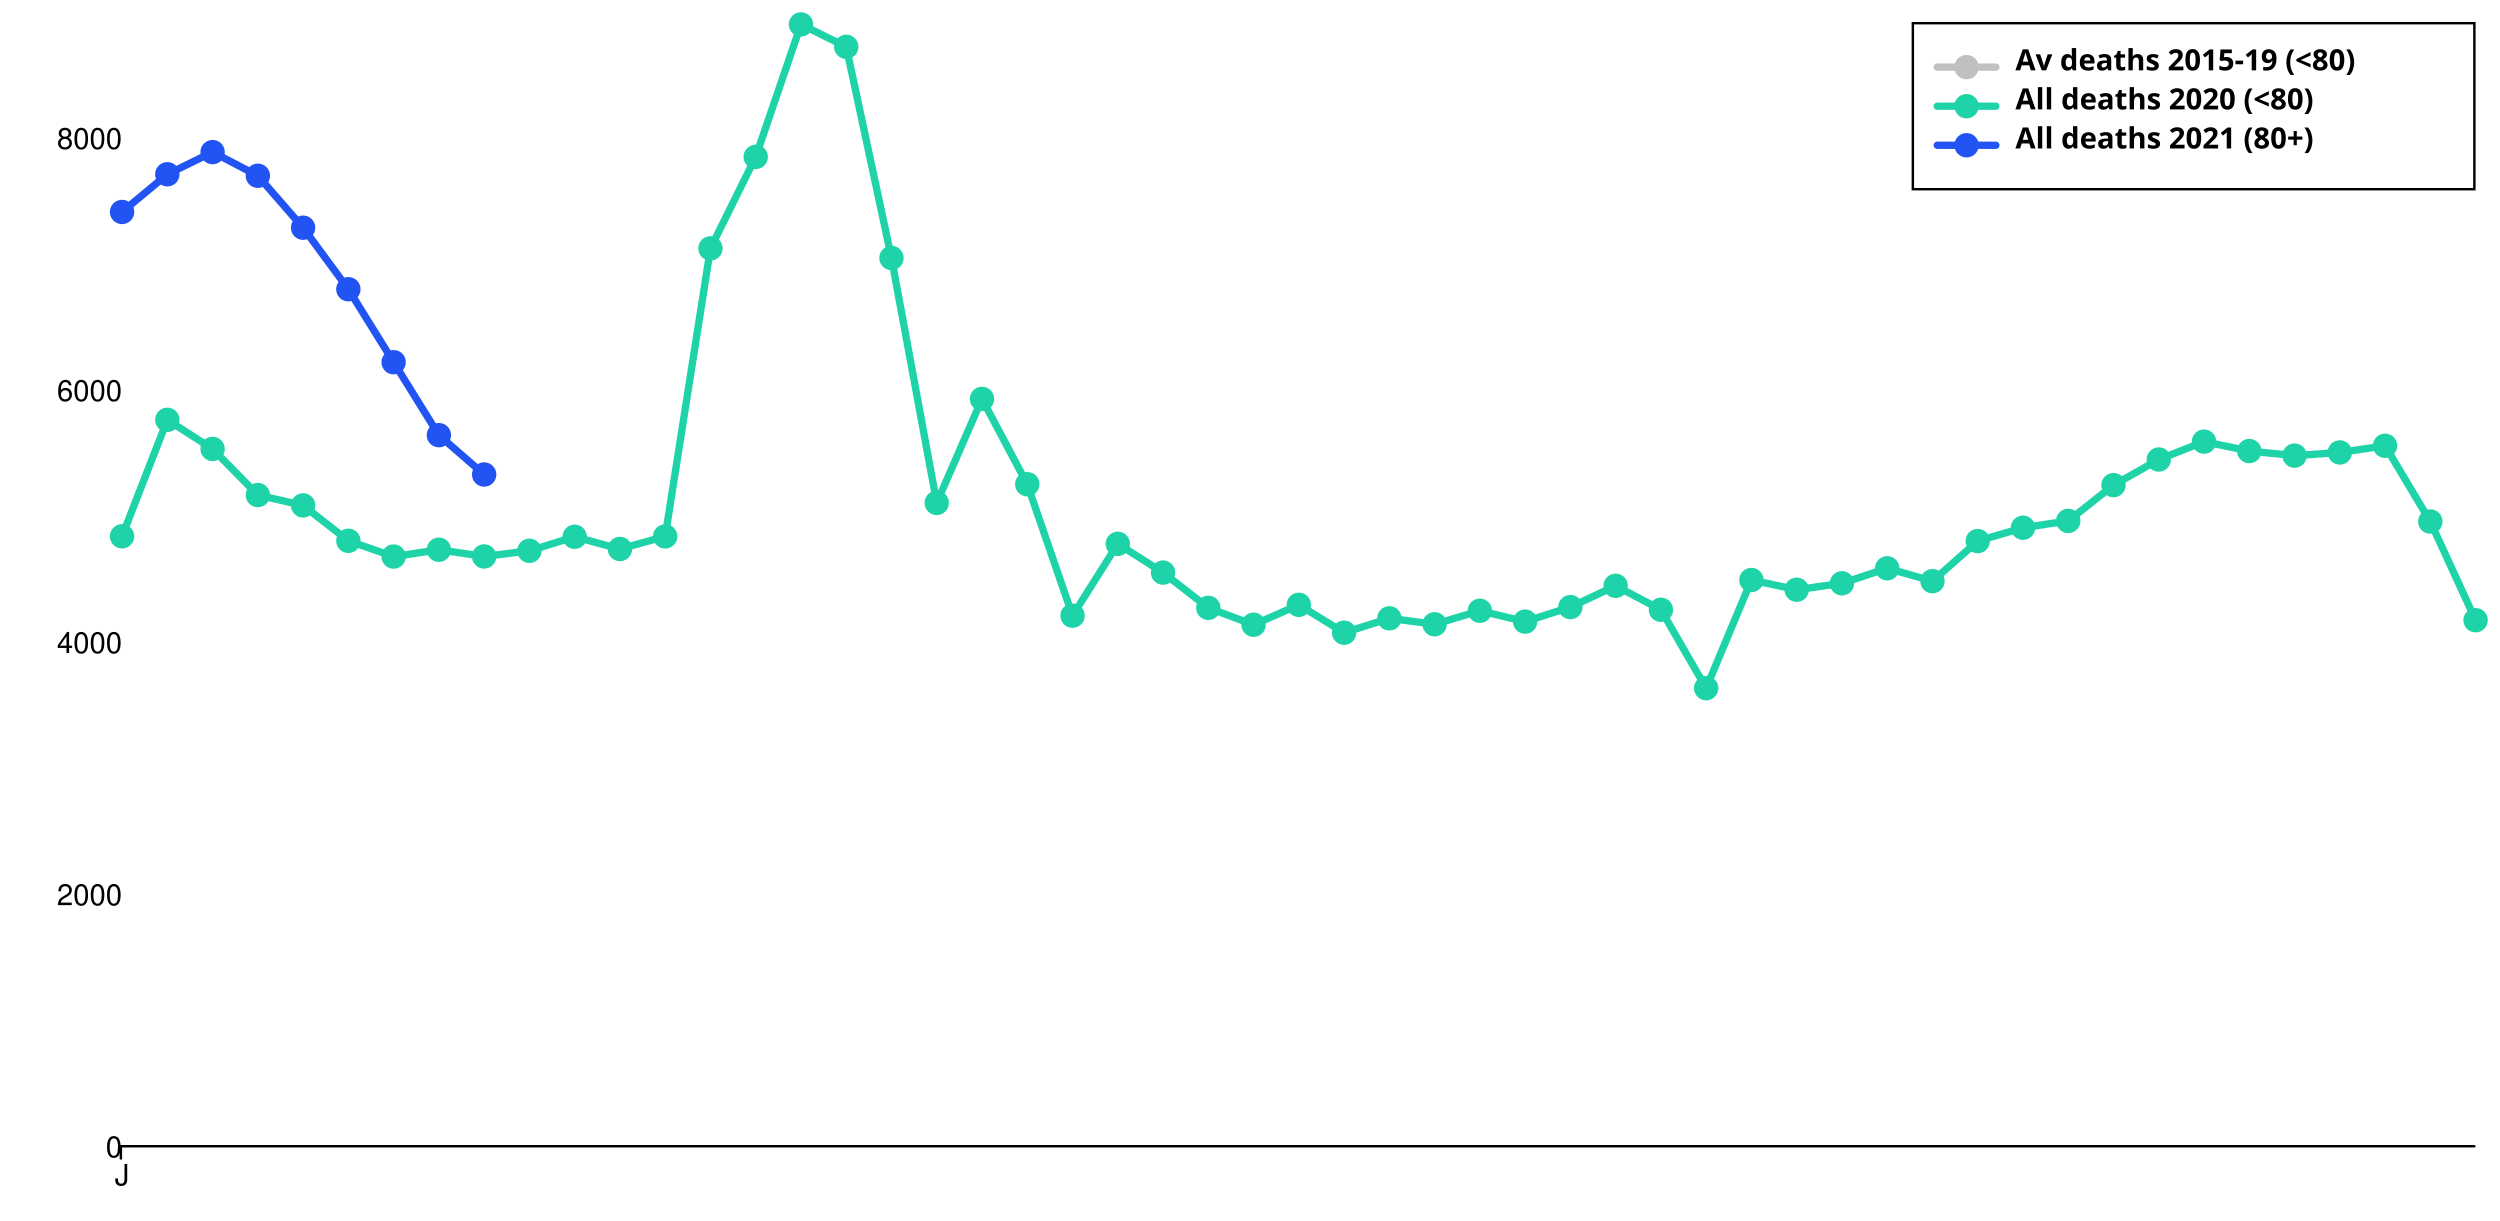
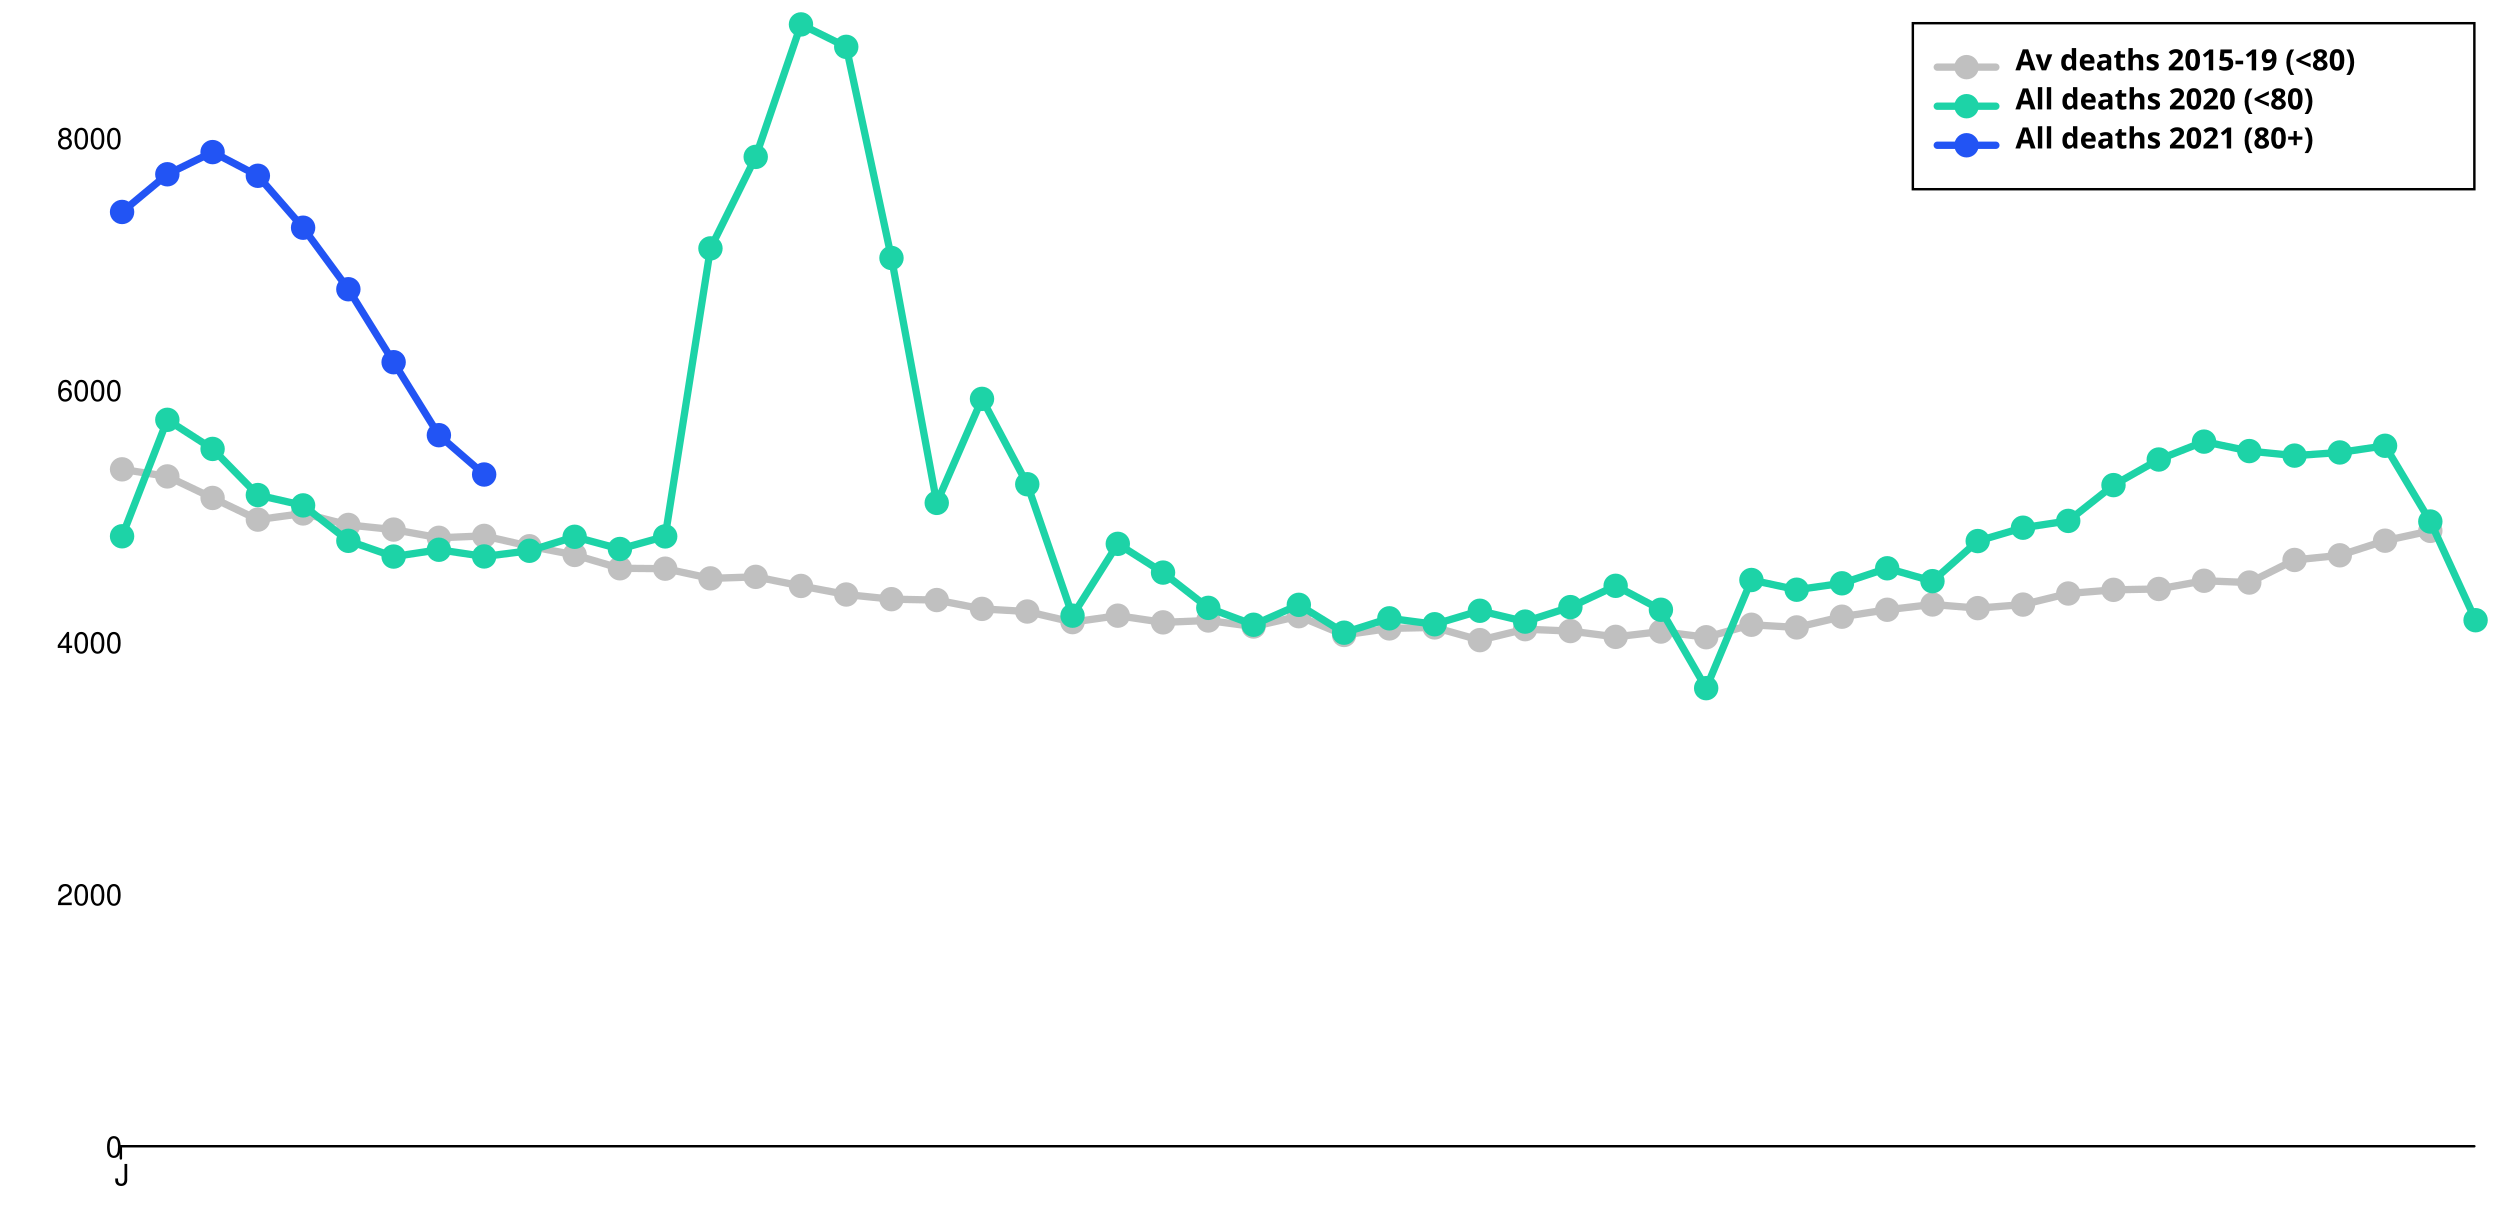
<svg xmlns="http://www.w3.org/2000/svg" width="1024" height="500" viewBox="0 0 1024 500" style="overflow:display" preserveAspectRatio="xMinYMin meet" overflow="visible">
  <defs>
    <style>
	.data-series path.line { fill-opacity: 0; stroke: black; }
	.data-series:hover path.line, .data-series.on path.line { cursor:pointer; }
	.data-series path.line.dotted { stroke-dasharray: 12 20 }
	.data-series-0:hover path.line, .data-series-0.on path.line { stroke-width: 1; }
	.data-series-0:hover circle, .data-series-0.on circle { display: inline; cursor:pointer; }
	.data-series-1:hover path.line, .data-series-1.on path.line { stroke-width: 1; }
	.data-series-1:hover circle, .data-series-1.on circle { display: inline; cursor:pointer; }
	.data-series-2:hover path.line, .data-series-2.on path.line { stroke-width: 1; }
	.data-series-2:hover circle, .data-series-2.on circle { display: inline; cursor:pointer; }
	.key rect { fill:transparent;stroke-width:1;stroke:black; }
	.key text { text-anchor:start;dominant-baseline:hanging;font-weight:bold;fill:black;stroke-width:0;font-family:sans-serif; }
	.graph-grid { font-family: "Helvetica Neue",Helvetica,Arial,"Lucida Grande",sans-serif; }
	.graph-grid line { stroke: black; stroke-width: 1; stroke-linecap: round; }
	.graph-grid.graph-grid-x text { text-anchor: middle; dominant-baseline: hanging; transform: translateY(10px); }
	.graph-grid.graph-grid-y text { text-anchor: end; dominant-baseline: middle; transform: translateX(-10px); }
	</style>
  </defs>
  <g class="graph-grid graph-grid-y">
    <line x1="49.50" y1="469.50" x2="1013.50" y2="469.50" data-left="50" />
    <text x="60" y="470" text-anchor="end">0</text>
    <text x="60" y="366.745" text-anchor="end">2000</text>
    <text x="60" y="263.49" text-anchor="end">4000</text>
    <text x="60" y="160.236" text-anchor="end">6000</text>
    <text x="60" y="56.981" text-anchor="end">8000</text>
    <text style="text-anchor:middle;dominant-baseline:hanging;font-weight:bold;transform: translateY(240px) rotate(-90deg);" />
  </g>
  <g class="graph-grid graph-grid-x">
    <line class="tick" x1="49.50" y1="469.50" x2="49.50" y2="474.50" />
    <text x="50" y="470" text-anchor="middle">J</text>
    <text style="text-anchor:middle;dominant-baseline:hanging;font-weight:bold;transform: translateY(240px) rotate(-90deg);" />
  </g>
  <g id="baseline" class="data-series data-series-0">
-     <path d="" class="line" style="stroke:silver" stroke-width="3" stroke-linecap="round" />
+     <path d="M 50.00,192.24L 68.54,195.14L 87.08,203.96L 105.62,212.84L 124.15,210.31L 142.69,215.01L 161.23,216.92L 179.77,220.28L 198.31,219.50L 216.85,223.74L 235.38,227.30L 253.92,232.77L 272.46,232.93L 291.00,236.90L 309.54,236.28L 328.08,240.00L 346.62,243.51L 365.15,245.42L 383.69,245.78L 402.23,249.40L 420.77,250.48L 439.31,254.82L 457.85,252.18L 476.38,254.92L 494.92,254.15L 513.46,256.62L 532.00,252.39L 550.54,260.08L 569.08,257.40L 587.62,256.99L 606.15,262.20L 624.69,257.71L 643.23,258.48L 661.77,260.86L 680.31,258.69L 698.85,261.01L 717.38,255.90L 735.92,256.99L 754.46,252.60L 773.00,249.76L 791.54,247.59L 810.08,249.09L 828.62,247.64L 847.15,243.10L 865.69,241.60L 884.23,241.24L 902.77,237.88L 921.31,238.61L 939.85,229.36L 958.38,227.45L 976.92,221.47L 995.46,217.44" class="line" style="stroke:silver" stroke-width="3" stroke-linecap="round" />
+     <circle cx="50.00" cy="192.24" data-y="5380.00" data-x="0" r="5" fill="silver" />
+     <circle cx="68.54" cy="195.14" data-y="5324.00" data-x="1" r="5" fill="silver" />
+     <circle cx="87.08" cy="203.96" data-y="5153.00" data-x="2" r="5" fill="silver" />
+     <circle cx="105.62" cy="212.84" data-y="4981.00" data-x="3" r="5" fill="silver" />
+     <circle cx="124.15" cy="210.31" data-y="5030.00" data-x="4" r="5" fill="silver" />
+     <circle cx="142.69" cy="215.01" data-y="4939.00" data-x="5" r="5" fill="silver" />
+     <circle cx="161.23" cy="216.92" data-y="4902.00" data-x="6" r="5" fill="silver" />
+     <circle cx="179.77" cy="220.28" data-y="4837.00" data-x="7" r="5" fill="silver" />
+     <circle cx="198.31" cy="219.50" data-y="4852.00" data-x="8" r="5" fill="silver" />
+     <circle cx="216.85" cy="223.74" data-y="4770.00" data-x="9" r="5" fill="silver" />
+     <circle cx="235.38" cy="227.30" data-y="4701.00" data-x="10" r="5" fill="silver" />
+     <circle cx="253.92" cy="232.77" data-y="4595.00" data-x="11" r="5" fill="silver" />
+     <circle cx="272.46" cy="232.93" data-y="4592.00" data-x="12" r="5" fill="silver" />
+     <circle cx="291.00" cy="236.90" data-y="4515.00" data-x="13" r="5" fill="silver" />
+     <circle cx="309.54" cy="236.28" data-y="4527.00" data-x="14" r="5" fill="silver" />
+     <circle cx="328.08" cy="240.00" data-y="4455.00" data-x="15" r="5" fill="silver" />
+     <circle cx="346.62" cy="243.51" data-y="4387.00" data-x="16" r="5" fill="silver" />
+     <circle cx="365.15" cy="245.42" data-y="4350.00" data-x="17" r="5" fill="silver" />
+     <circle cx="383.69" cy="245.78" data-y="4343.00" data-x="18" r="5" fill="silver" />
+     <circle cx="402.23" cy="249.40" data-y="4273.00" data-x="19" r="5" fill="silver" />
+     <circle cx="420.77" cy="250.48" data-y="4252.00" data-x="20" r="5" fill="silver" />
+     <circle cx="439.31" cy="254.82" data-y="4168.00" data-x="21" r="5" fill="silver" />
+     <circle cx="457.85" cy="252.18" data-y="4219.00" data-x="22" r="5" fill="silver" />
+     <circle cx="476.38" cy="254.92" data-y="4166.00" data-x="23" r="5" fill="silver" />
+     <circle cx="494.92" cy="254.15" data-y="4181.00" data-x="24" r="5" fill="silver" />
+     <circle cx="513.46" cy="256.62" data-y="4133.00" data-x="25" r="5" fill="silver" />
+     <circle cx="532.00" cy="252.39" data-y="4215.00" data-x="26" r="5" fill="silver" />
+     <circle cx="550.54" cy="260.08" data-y="4066.00" data-x="27" r="5" fill="silver" />
+     <circle cx="569.08" cy="257.40" data-y="4118.00" data-x="28" r="5" fill="silver" />
+     <circle cx="587.62" cy="256.99" data-y="4126.00" data-x="29" r="5" fill="silver" />
+     <circle cx="606.15" cy="262.20" data-y="4025.00" data-x="30" r="5" fill="silver" />
+     <circle cx="624.69" cy="257.71" data-y="4112.00" data-x="31" r="5" fill="silver" />
+     <circle cx="643.23" cy="258.48" data-y="4097.00" data-x="32" r="5" fill="silver" />
+     <circle cx="661.77" cy="260.86" data-y="4051.00" data-x="33" r="5" fill="silver" />
+     <circle cx="680.31" cy="258.69" data-y="4093.00" data-x="34" r="5" fill="silver" />
+     <circle cx="698.85" cy="261.01" data-y="4048.00" data-x="35" r="5" fill="silver" />
+     <circle cx="717.38" cy="255.90" data-y="4147.00" data-x="36" r="5" fill="silver" />
+     <circle cx="735.92" cy="256.99" data-y="4126.00" data-x="37" r="5" fill="silver" />
+     <circle cx="754.46" cy="252.60" data-y="4211.00" data-x="38" r="5" fill="silver" />
+     <circle cx="773.00" cy="249.76" data-y="4266.00" data-x="39" r="5" fill="silver" />
+     <circle cx="791.54" cy="247.59" data-y="4308.00" data-x="40" r="5" fill="silver" />
+     <circle cx="810.08" cy="249.09" data-y="4279.00" data-x="41" r="5" fill="silver" />
+     <circle cx="828.62" cy="247.64" data-y="4307.00" data-x="42" r="5" fill="silver" />
+     <circle cx="847.15" cy="243.10" data-y="4395.00" data-x="43" r="5" fill="silver" />
+     <circle cx="865.69" cy="241.60" data-y="4424.00" data-x="44" r="5" fill="silver" />
+     <circle cx="884.23" cy="241.24" data-y="4431.00" data-x="45" r="5" fill="silver" />
+     <circle cx="902.77" cy="237.88" data-y="4496.00" data-x="46" r="5" fill="silver" />
+     <circle cx="921.31" cy="238.61" data-y="4482.00" data-x="47" r="5" fill="silver" />
+     <circle cx="939.85" cy="229.36" data-y="4661.00" data-x="48" r="5" fill="silver" />
+     <circle cx="958.38" cy="227.45" data-y="4698.00" data-x="49" r="5" fill="silver" />
+     <circle cx="976.92" cy="221.47" data-y="4814.00" data-x="50" r="5" fill="silver" />
+     <circle cx="995.46" cy="217.44" data-y="4892.00" data-x="51" r="5" fill="silver" />
  </g>
  <g id="all-deaths-2020-under80" class="data-series data-series-1">
    <path d="M 50.00,219.66L 68.54,171.96L 87.08,183.88L 105.62,202.78L 124.15,207.01L 142.69,221.52L 161.23,227.97L 179.77,225.18L 198.31,227.92L 216.85,225.60L 235.38,219.87L 253.92,224.87L 272.46,219.71L 291.00,101.74L 309.54,64.26L 328.08,10.00L 346.62,19.19L 365.15,105.67L 383.69,205.98L 402.23,163.38L 420.77,198.34L 439.31,252.18L 457.85,222.76L 476.38,234.53L 494.92,248.98L 513.46,255.90L 532.00,247.74L 550.54,259.15L 569.08,253.27L 587.62,255.69L 606.15,250.17L 624.69,254.61L 643.23,248.67L 661.77,239.95L 680.31,249.76L 698.85,281.87L 717.38,237.57L 735.92,241.55L 754.46,238.92L 773.00,232.77L 791.54,238.04L 810.08,221.62L 828.62,216.15L 847.15,213.36L 865.69,198.70L 884.23,188.22L 902.77,180.89L 921.31,184.76L 939.85,186.62L 958.38,185.33L 976.92,182.59L 995.46,213.62L 1014.00,254.04" class="line" style="stroke:#1DD3A7" stroke-width="3" stroke-linecap="round" />
    <circle cx="50.00" cy="219.66" data-y="4849.00" data-x="0" r="5" fill="#1DD3A7" />
    <circle cx="68.54" cy="171.96" data-y="5773.00" data-x="1" r="5" fill="#1DD3A7" />
    <circle cx="87.08" cy="183.88" data-y="5542.00" data-x="2" r="5" fill="#1DD3A7" />
    <circle cx="105.62" cy="202.78" data-y="5176.00" data-x="3" r="5" fill="#1DD3A7" />
    <circle cx="124.15" cy="207.01" data-y="5094.00" data-x="4" r="5" fill="#1DD3A7" />
    <circle cx="142.69" cy="221.52" data-y="4813.00" data-x="5" r="5" fill="#1DD3A7" />
    <circle cx="161.23" cy="227.97" data-y="4688.00" data-x="6" r="5" fill="#1DD3A7" />
    <circle cx="179.77" cy="225.18" data-y="4742.00" data-x="7" r="5" fill="#1DD3A7" />
    <circle cx="198.31" cy="227.92" data-y="4689.00" data-x="8" r="5" fill="#1DD3A7" />
    <circle cx="216.85" cy="225.60" data-y="4734.00" data-x="9" r="5" fill="#1DD3A7" />
    <circle cx="235.38" cy="219.87" data-y="4845.00" data-x="10" r="5" fill="#1DD3A7" />
    <circle cx="253.92" cy="224.87" data-y="4748.00" data-x="11" r="5" fill="#1DD3A7" />
    <circle cx="272.46" cy="219.71" data-y="4848.00" data-x="12" r="5" fill="#1DD3A7" />
    <circle cx="291.00" cy="101.74" data-y="7133.00" data-x="13" r="5" fill="#1DD3A7" />
    <circle cx="309.54" cy="64.26" data-y="7859.00" data-x="14" r="5" fill="#1DD3A7" />
    <circle cx="328.08" cy="10.00" data-y="8910.00" data-x="15" r="5" fill="#1DD3A7" />
    <circle cx="346.62" cy="19.19" data-y="8732.00" data-x="16" r="5" fill="#1DD3A7" />
    <circle cx="365.15" cy="105.67" data-y="7057.00" data-x="17" r="5" fill="#1DD3A7" />
    <circle cx="383.69" cy="205.98" data-y="5114.00" data-x="18" r="5" fill="#1DD3A7" />
    <circle cx="402.23" cy="163.38" data-y="5939.00" data-x="19" r="5" fill="#1DD3A7" />
    <circle cx="420.77" cy="198.34" data-y="5262.00" data-x="20" r="5" fill="#1DD3A7" />
    <circle cx="439.31" cy="252.18" data-y="4219.00" data-x="21" r="5" fill="#1DD3A7" />
    <circle cx="457.85" cy="222.76" data-y="4789.00" data-x="22" r="5" fill="#1DD3A7" />
    <circle cx="476.38" cy="234.53" data-y="4561.00" data-x="23" r="5" fill="#1DD3A7" />
    <circle cx="494.92" cy="248.98" data-y="4281.00" data-x="24" r="5" fill="#1DD3A7" />
    <circle cx="513.46" cy="255.90" data-y="4147.00" data-x="25" r="5" fill="#1DD3A7" />
    <circle cx="532.00" cy="247.74" data-y="4305.00" data-x="26" r="5" fill="#1DD3A7" />
    <circle cx="550.54" cy="259.15" data-y="4084.00" data-x="27" r="5" fill="#1DD3A7" />
    <circle cx="569.08" cy="253.27" data-y="4198.00" data-x="28" r="5" fill="#1DD3A7" />
    <circle cx="587.62" cy="255.69" data-y="4151.00" data-x="29" r="5" fill="#1DD3A7" />
    <circle cx="606.15" cy="250.17" data-y="4258.00" data-x="30" r="5" fill="#1DD3A7" />
    <circle cx="624.69" cy="254.61" data-y="4172.00" data-x="31" r="5" fill="#1DD3A7" />
    <circle cx="643.23" cy="248.67" data-y="4287.00" data-x="32" r="5" fill="#1DD3A7" />
    <circle cx="661.77" cy="239.95" data-y="4456.00" data-x="33" r="5" fill="#1DD3A7" />
    <circle cx="680.31" cy="249.76" data-y="4266.00" data-x="34" r="5" fill="#1DD3A7" />
    <circle cx="698.85" cy="281.87" data-y="3644.00" data-x="35" r="5" fill="#1DD3A7" />
    <circle cx="717.38" cy="237.57" data-y="4502.00" data-x="36" r="5" fill="#1DD3A7" />
    <circle cx="735.92" cy="241.55" data-y="4425.00" data-x="37" r="5" fill="#1DD3A7" />
    <circle cx="754.46" cy="238.92" data-y="4476.00" data-x="38" r="5" fill="#1DD3A7" />
    <circle cx="773.00" cy="232.77" data-y="4595.00" data-x="39" r="5" fill="#1DD3A7" />
    <circle cx="791.54" cy="238.04" data-y="4493.00" data-x="40" r="5" fill="#1DD3A7" />
    <circle cx="810.08" cy="221.62" data-y="4811.00" data-x="41" r="5" fill="#1DD3A7" />
    <circle cx="828.62" cy="216.15" data-y="4917.00" data-x="42" r="5" fill="#1DD3A7" />
    <circle cx="847.15" cy="213.36" data-y="4971.00" data-x="43" r="5" fill="#1DD3A7" />
    <circle cx="865.69" cy="198.70" data-y="5255.00" data-x="44" r="5" fill="#1DD3A7" />
    <circle cx="884.23" cy="188.22" data-y="5458.00" data-x="45" r="5" fill="#1DD3A7" />
    <circle cx="902.77" cy="180.89" data-y="5600.00" data-x="46" r="5" fill="#1DD3A7" />
    <circle cx="921.31" cy="184.76" data-y="5525.00" data-x="47" r="5" fill="#1DD3A7" />
    <circle cx="939.85" cy="186.62" data-y="5489.00" data-x="48" r="5" fill="#1DD3A7" />
    <circle cx="958.38" cy="185.33" data-y="5514.00" data-x="49" r="5" fill="#1DD3A7" />
    <circle cx="976.92" cy="182.59" data-y="5567.00" data-x="50" r="5" fill="#1DD3A7" />
    <circle cx="995.46" cy="213.62" data-y="4966.00" data-x="51" r="5" fill="#1DD3A7" />
    <circle cx="1014.00" cy="254.04" data-y="4183.00" data-x="52" r="5" fill="#1DD3A7" />
  </g>
  <g id="all-deaths-2021-under80" class="data-series data-series-2">
    <path d="M 50.00,86.82L 68.54,71.38L 87.08,62.30L 105.62,72.00L 124.15,93.27L 142.69,118.47L 161.23,148.36L 179.77,178.25L 198.31,194.36" class="line" style="stroke:#2254F4" stroke-width="3" stroke-linecap="round" />
    <circle cx="50.00" cy="86.82" data-y="7422.00" data-x="0" r="5" fill="#2254F4" />
    <circle cx="68.54" cy="71.38" data-y="7721.00" data-x="1" r="5" fill="#2254F4" />
    <circle cx="87.08" cy="62.30" data-y="7897.00" data-x="2" r="5" fill="#2254F4" />
    <circle cx="105.62" cy="72.00" data-y="7709.00" data-x="3" r="5" fill="#2254F4" />
    <circle cx="124.15" cy="93.27" data-y="7297.00" data-x="4" r="5" fill="#2254F4" />
    <circle cx="142.69" cy="118.47" data-y="6809.00" data-x="5" r="5" fill="#2254F4" />
    <circle cx="161.23" cy="148.36" data-y="6230.00" data-x="6" r="5" fill="#2254F4" />
    <circle cx="179.77" cy="178.25" data-y="5651.00" data-x="7" r="5" fill="#2254F4" />
    <circle cx="198.31" cy="194.36" data-y="5339.00" data-x="8" r="5" fill="#2254F4" />
  </g>
  <g class="key">
    <rect x="783.5" y="9.5" width="230" height="68" />
    <g id="baseline-key">&gt;	<text x="793.5" y="19.5">
        <tspan dx="32" dy="0">Av deaths 2015-19 (&lt;80)</tspan>
      </text>
      <path d="M793.50,27.50 l 24 0" class="line" style="stroke:silver" stroke-width="3" stroke-linecap="round" />
      <circle cx="805.50" cy="27.50" r="5" fill="silver" />
    </g>
    <g id="all-deaths-2020-under80-key">&gt;	<text x="793.5" y="35.5">
        <tspan dx="32" dy="0">All deaths 2020 (&lt;80)</tspan>
      </text>
      <path d="M793.50,43.50 l 24 0" class="line" style="stroke:#1DD3A7" stroke-width="3" stroke-linecap="round" />
      <circle cx="805.50" cy="43.50" r="5" fill="#1DD3A7" />
    </g>
    <g id="all-deaths-2021-under80-key">&gt;	<text x="793.5" y="51.5">
        <tspan dx="32" dy="0">All deaths 2021 (80+)</tspan>
      </text>
      <path d="M793.50,59.50 l 24 0" class="line" style="stroke:#2254F4" stroke-width="3" stroke-linecap="round" />
      <circle cx="805.50" cy="59.50" r="5" fill="#2254F4" />
    </g>
  </g>
</svg>
